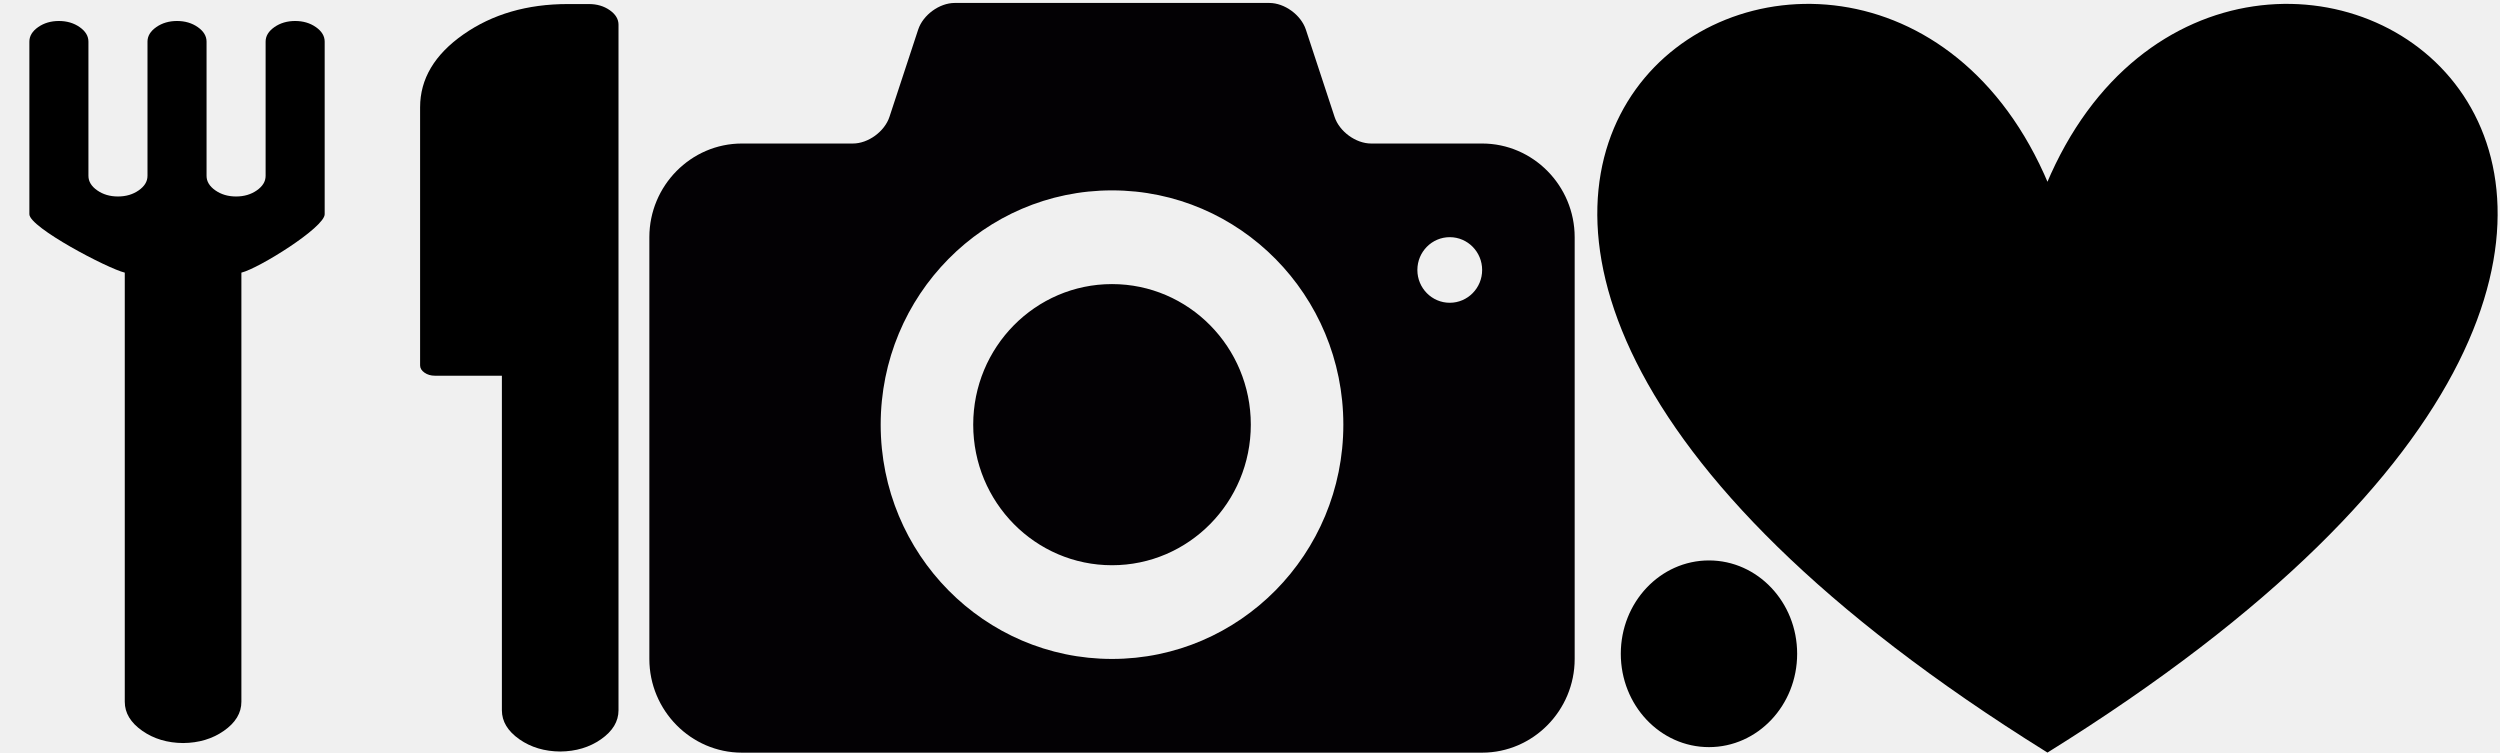
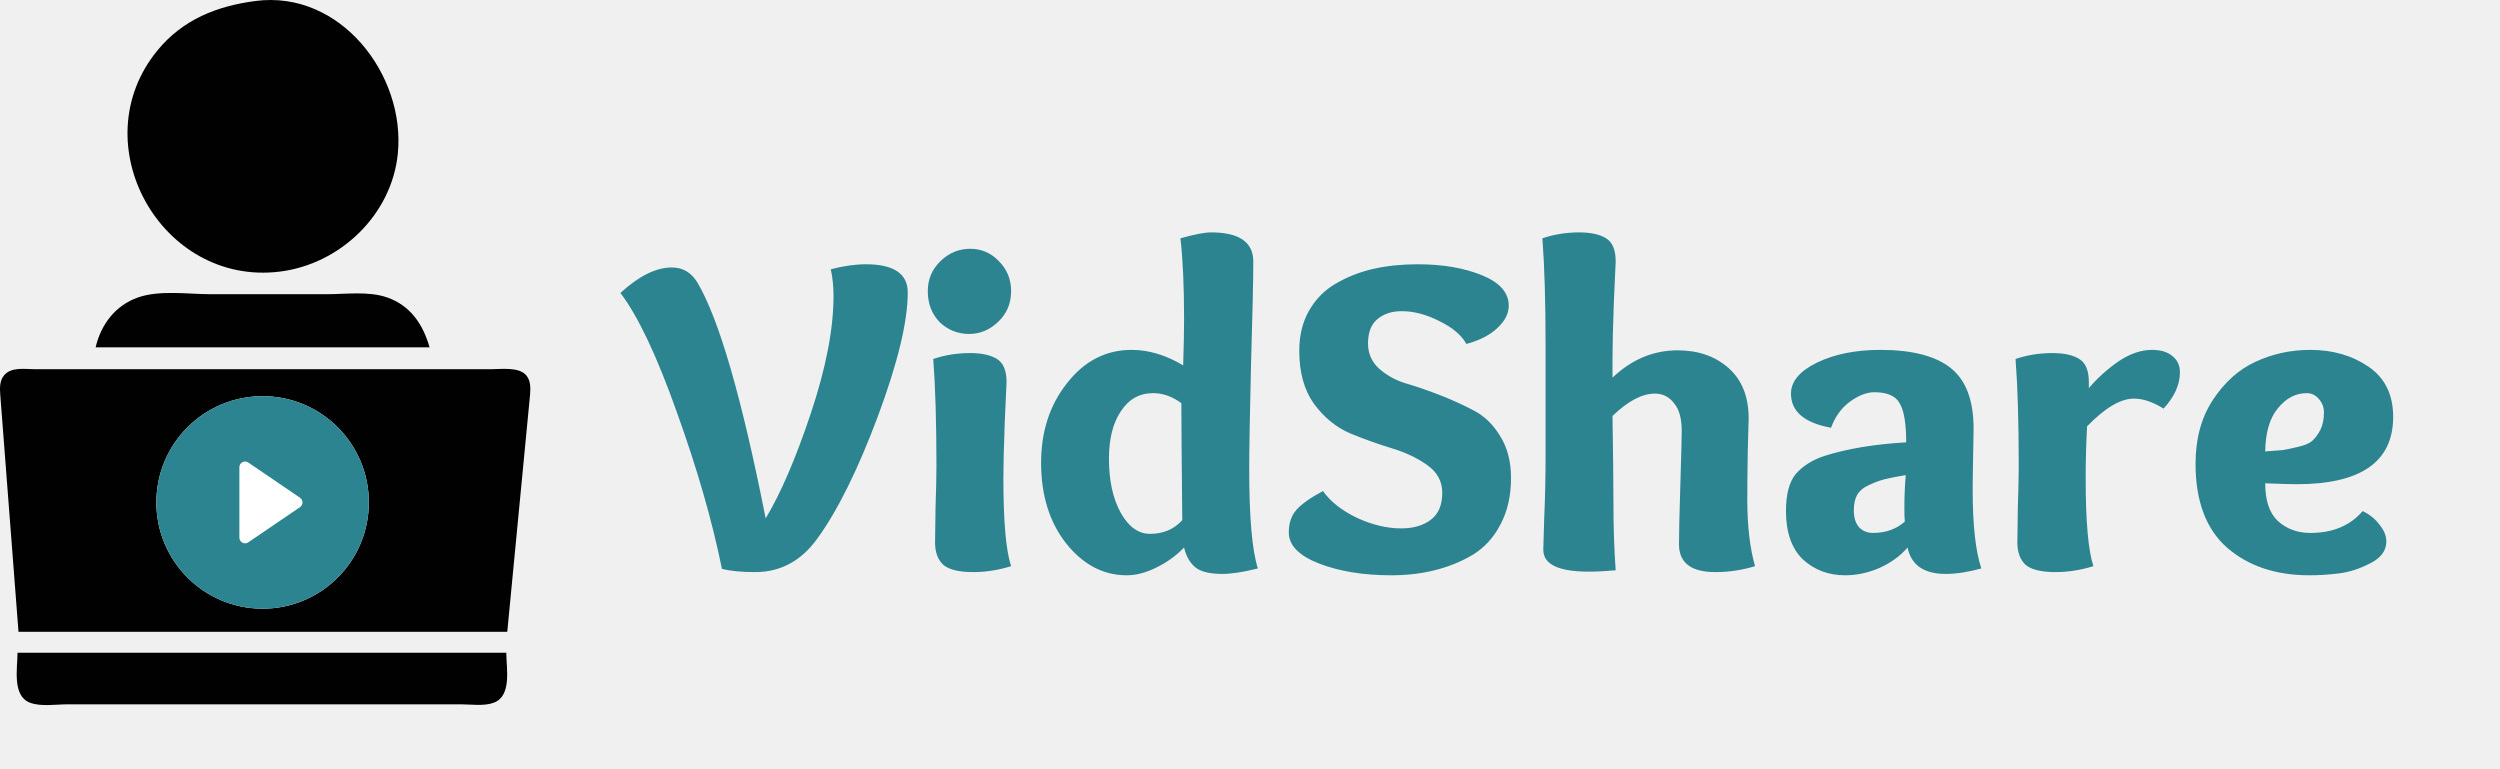
- <svg xmlns="http://www.w3.org/2000/svg" width="1694" height="510" style="vector-effect: non-scaling-stroke;" stroke="null">
-   <g stroke="null">
-     <rect stroke="null" fill="none" id="canvas_background" height="512" width="1696" y="-1" x="-1" />
-   </g>
-   <g stroke="null">
-     <g stroke="null" id="svg_1">
-       <g stroke="null" id="svg_2">
-         <path stroke="null" id="svg_3" fill="#030104" d="m753.5,192.5c-51.947,0 -94.05,42.659 -94.05,95.25c0,52.61 42.103,95.25 94.05,95.25c51.934,0 94.05,-42.64 94.05,-95.25c0,-52.591 -42.116,-95.25 -94.05,-95.25zm250.8,-95.25l-75.24,0c-10.346,0 -21.494,-8.128 -24.76,-18.072l-19.45,-59.112c-3.279,-9.938 -14.415,-18.066 -24.76,-18.066l-213.18,0c-10.346,0 -21.494,8.128 -24.76,18.072l-19.45,59.112c-3.279,9.938 -14.415,18.066 -24.76,18.066l-75.24,0c-34.485,0 -62.7,28.575 -62.7,63.5l0,285.75c0,34.925 28.215,63.5 62.7,63.5l501.6,0c34.485,0 62.7,-28.575 62.7,-63.5l0,-285.75c0,-34.925 -28.215,-63.5 -62.7,-63.5zm-250.8,349.25c-86.57,0 -156.75,-71.076 -156.75,-158.75c0,-87.668 70.18,-158.75 156.75,-158.75c86.557,0 156.75,71.082 156.75,158.75c0,87.674 -70.193,158.75 -156.75,158.75zm228.855,-241.344c-12.114,0 -21.945,-9.944 -21.945,-22.225c0,-12.268 9.831,-22.225 21.945,-22.225c12.126,0 21.945,9.957 21.945,22.225c0,12.281 -9.825,22.225 -21.945,22.225z" />
-       </g>
-     </g>
-     <g stroke="null" id="svg_4" />
-     <g stroke="null" id="svg_5" />
-     <g stroke="null" id="svg_6" />
-     <g stroke="null" id="svg_7" />
-     <g stroke="null" id="svg_8" />
-     <g stroke="null" id="svg_9" />
-     <g stroke="null" id="svg_10" />
-     <g stroke="null" id="svg_11" />
-     <g stroke="null" id="svg_12" />
-     <g stroke="null" id="svg_13" />
-     <g stroke="null" id="svg_14" />
-     <g stroke="null" id="svg_15" />
-     <g stroke="null" id="svg_16" />
-     <g stroke="null" id="svg_17" />
-     <g stroke="null" id="svg_18" />
-     <path stroke="#000" id="svg_20" d="m1387.368,125.042c125.456,-298.681 616.998,0 0,384.019c-616.998,-384.019 -125.456,-682.7 0,-384.019z" stroke-width="1.5" fill="#000000" />
-     <g stroke="null" id="svg_47">
-       <g stroke="null" transform="matrix(1.34108,0,0,0.937635,-17303.317,-5481.541) " id="svg_26">
-         <g stroke="null" id="svg_27">
-           <path stroke="null" id="svg_28" d="m12965.568,6043.164l0,310.136c0,8.086 2.95,15.08 8.862,20.986c5.808,5.809 12.681,8.732 20.6,8.824c7.914,-0.092 14.792,-3.016 20.606,-8.824c5.906,-5.906 8.855,-12.9 8.855,-20.986l0,-310.136c8.862,-3.103 42.081,-32.711 42.081,-42.204l0,-124.737c0,-4.033 -1.481,-7.534 -4.431,-10.49c-2.956,-2.95 -6.457,-4.431 -10.49,-4.431c-4.045,0 -7.54,1.481 -10.49,4.431c-2.956,2.962 -4.431,6.457 -4.431,10.49l0,96.99c0,4.045 -1.481,7.54 -4.431,10.49c-2.956,2.956 -6.451,4.425 -10.49,4.425c-4.045,0 -7.54,-1.469 -10.49,-4.425c-2.95,-2.95 -4.431,-6.451 -4.431,-10.49l0,-96.99c0,-4.033 -1.481,-7.534 -4.431,-10.49c-2.95,-2.95 -6.45,-4.431 -10.489,-4.431c-4.045,0 -7.54,1.481 -10.49,4.431c-2.956,2.962 -4.431,6.457 -4.431,10.49l0,96.99c0,4.045 -1.481,7.54 -4.431,10.49c-2.956,2.956 -6.451,4.425 -10.49,4.425c-4.045,0 -7.54,-1.469 -10.49,-4.425c-2.956,-2.95 -4.431,-6.451 -4.431,-10.49l0,-96.99c0,-4.033 -1.475,-7.534 -4.431,-10.49c-2.95,-2.95 -6.45,-4.431 -10.49,-4.431c-4.045,0 -7.54,1.481 -10.489,4.431c-2.95,2.962 -4.431,6.457 -4.431,10.49l0,124.732c0.003,9.491 39.342,39.1 48.204,42.209z" />
-           <path stroke="null" id="svg_29" d="m12995.409,6383.142c-0.129,0 -0.251,-0.037 -0.38,-0.037c-0.128,0 -0.245,0.037 -0.379,0.037l0.759,0z" />
-           <path stroke="null" id="svg_30" d="m13185.949,6389.263c-0.129,0 -0.25,-0.037 -0.379,-0.037s-0.252,0.037 -0.379,0.037l0.758,0z" />
-           <path stroke="null" id="svg_31" d="m13122.24,6117.65l33.869,0l0,241.771c0,8.084 2.949,15.08 8.855,20.984c5.812,5.809 12.686,8.734 20.605,8.826c7.912,-0.092 14.791,-3.018 20.605,-8.826c5.906,-5.904 8.861,-12.9 8.861,-20.984l0,-495.438c0,-4.033 -1.48,-7.534 -4.43,-10.49c-2.955,-2.95 -6.449,-4.431 -10.488,-4.431l-10.723,0c-20.52,0 -38.084,7.308 -52.693,21.916c-14.607,14.614 -21.914,32.179 -21.914,52.693l0,186.52c0,2.02 0.74,3.77 2.215,5.245c1.468,1.474 3.218,2.214 5.238,2.214z" />
-         </g>
-       </g>
-       <g stroke="null" transform="matrix(1.34108,0,0,0.937635,-17303.317,-5481.541) " id="svg_32" />
-       <g stroke="null" transform="matrix(1.34108,0,0,0.937635,-17303.317,-5481.541) " id="svg_33" />
-       <g stroke="null" transform="matrix(1.34108,0,0,0.937635,-17303.317,-5481.541) " id="svg_34" />
-       <g stroke="null" transform="matrix(1.34108,0,0,0.937635,-17303.317,-5481.541) " id="svg_35" />
-       <g stroke="null" transform="matrix(1.34108,0,0,0.937635,-17303.317,-5481.541) " id="svg_36" />
-       <g stroke="null" transform="matrix(1.34108,0,0,0.937635,-17303.317,-5481.541) " id="svg_37" />
-       <g stroke="null" transform="matrix(1.34108,0,0,0.937635,-17303.317,-5481.541) " id="svg_38" />
-       <g stroke="null" transform="matrix(1.34108,0,0,0.937635,-17303.317,-5481.541) " id="svg_39" />
-       <g stroke="null" transform="matrix(1.34108,0,0,0.937635,-17303.317,-5481.541) " id="svg_40" />
-       <g stroke="null" transform="matrix(1.34108,0,0,0.937635,-17303.317,-5481.541) " id="svg_41" />
-       <g stroke="null" transform="matrix(1.34108,0,0,0.937635,-17303.317,-5481.541) " id="svg_42" />
-       <g stroke="null" transform="matrix(1.34108,0,0,0.937635,-17303.317,-5481.541) " id="svg_43" />
-       <g stroke="null" transform="matrix(1.34108,0,0,0.937635,-17303.317,-5481.541) " id="svg_44" />
-       <g stroke="null" transform="matrix(1.34108,0,0,0.937635,-17303.317,-5481.541) " id="svg_45" />
-       <g stroke="null" transform="matrix(1.34108,0,0,0.937635,-17303.317,-5481.541) " id="svg_46" />
-     </g>
-     <ellipse stroke="#000" ry="62.5" rx="59" id="svg_48" cy="443" cx="1158" stroke-opacity="null" stroke-width="1.5" fill="#000000" />
-   </g>
+ <svg xmlns="http://www.w3.org/2000/svg" width="1647" height="506" viewBox="0 0 1647 506" fill="none">
+   <path d="M63 228.831H283C278.73 213.791 270.423 201.27 255 195.932C242.752 191.693 227.779 193.831 215 193.831H139C123.931 193.831 105.41 190.944 91 195.932C76.046 201.108 66.484 213.772 63 228.831Z" fill="#010101" />
+   <path d="M69 218L70 219L69 218ZM276 218L277 219L276 218Z" fill="#646464" />
+   <path d="M68 219L69 220L68 219Z" fill="#A1A1A1" />
+   <path d="M68 220L69 221L68 220ZM277 220L278 221L277 220Z" fill="#303030" />
+   <path d="M67 221L68 222L67 221ZM278 221L279 222L278 221Z" fill="#A1A1A1" />
+   <path d="M67 222L68 223L67 222ZM278 222L279 223L278 222Z" fill="#303030" />
+   <path d="M66 223L67 224L66 223ZM279 223L280 224L279 223Z" fill="#A1A1A1" />
+   <path d="M279 224L280 225L279 224Z" fill="#303030" />
+   <path d="M65 225L66 226L65 225ZM280 225L281 226L280 225Z" fill="#A1A1A1" />
+   <path d="M65 226L66 227L65 226ZM280 226L281 227L280 226Z" fill="#303030" />
+   <path d="M64 227L65 228L64 227Z" fill="#A1A1A1" />
+   <path d="M64 228L65 229L64 228Z" fill="#646464" />
+   <path d="M281 228L282 229L281 228Z" fill="#A1A1A1" />
+   <path d="M64 229L65 230L64 229ZM281 229L282 230L281 229Z" fill="#303030" />
+   <path d="M63 230L64 231L63 230Z" fill="#A1A1A1" />
+   <path d="M63 231L64 232L63 231Z" fill="#646464" />
+   <path d="M282 231L283 232L282 231Z" fill="#A1A1A1" />
+   <path d="M63 232L64 233L63 232Z" fill="#303030" />
+   <path d="M282 232L283 233L282 232Z" fill="#646464" />
+   <path d="M282 233L283 234L282 233Z" fill="#303030" />
+   <path d="M12.186 416.243H334.186L349.188 260.243C349.528 255.85 349.738 250.99 346.758 247.352C341.968 241.5 329.898 243.243 323.186 243.243H299.186H275.186H76.186H23.186C16.481 243.243 7.404 241.502 2.619 247.352C-0.358 250.992 -0.151 255.85 0.186 260.243C12.186 416.243 12.186 416.243 12.186 416.243Z" fill="#010101" />
+   <path d="M11.541 430C11.541 439.936 7.891 458.225 19.546 462.852C26.762 465.717 36.895 464 44.541 464H97.541H256.541H303.541C310.377 464 319.071 465.401 325.54 462.852C337.35 458.198 333.541 440.116 333.541 430H11.541Z" fill="#010101" />
+   <path d="M168.257 0.656C142.885 3.996 120.463 12.817 103.722 33.232C53.529 94.441 105.973 188.56 184.257 178.946C223.96 174.07 258.045 141.647 262.086 101.232C267.265 49.437 224.304 -6.721 168.257 0.656Z" fill="#010101" />
+   <path d="M547.323 177.4C555.723 175.2 563.423 174.1 570.423 174.1C588.823 174.1 598.023 180.3 598.023 192.7C598.023 211.9 591.423 239.2 578.223 274.6C565.023 309.8 551.723 336.6 538.323 355C527.723 369.6 514.123 376.9 497.523 376.9C488.723 376.9 481.423 376.2 475.623 374.8C469.223 343.2 459.323 308.8 445.923 271.6C432.723 234.4 420.323 208.2 408.723 193C420.923 181.8 432.223 176.2 442.623 176.2C449.823 176.2 455.423 179.5 459.423 186.1C473.623 209.9 488.623 261.7 504.423 341.5C514.223 325.3 524.123 302.3 534.123 272.5C544.123 242.5 549.123 216.7 549.123 195.1C549.123 188.7 548.523 182.8 547.323 177.4ZM638.523 220C630.923 220 624.423 217.4 619.023 212.2C613.823 206.8 611.223 200 611.223 191.8C611.223 184 614.023 177.4 619.623 172C625.223 166.6 631.723 163.9 639.123 163.9C646.523 163.9 652.823 166.6 658.023 172C663.423 177.4 666.123 184 666.123 191.8C666.123 199.8 663.323 206.5 657.723 211.9C652.123 217.3 645.723 220 638.523 220ZM639.123 232.6C646.723 232.6 652.623 233.9 656.823 236.5C661.023 239.1 663.123 244.2 663.123 251.8C663.123 253 662.723 261.8 661.923 278.2C661.323 294.6 661.023 306.9 661.023 315.1C661.023 343.5 662.723 362.8 666.123 373C657.723 375.6 649.423 376.9 641.223 376.9C631.823 376.9 625.223 375.3 621.423 372.1C617.823 368.7 616.023 363.8 616.023 357.4C616.023 354.2 616.123 346.7 616.323 334.9C616.723 323.1 616.923 313.7 616.923 306.7C616.923 278.1 616.223 254.7 614.823 236.5C622.423 233.9 630.523 232.6 639.123 232.6ZM685.874 304.9C685.874 284.3 691.574 266.8 702.974 252.4C714.374 237.8 728.574 230.5 745.574 230.5C756.774 230.5 768.074 233.9 779.474 240.7C779.874 227.9 780.074 217.8 780.074 210.4C780.074 188.6 779.274 170.8 777.674 157C786.874 154.4 793.574 153.1 797.774 153.1C816.374 153.1 825.674 159.5 825.674 172.3C825.674 184.1 825.174 206.8 824.174 240.4C823.374 274 822.974 296.9 822.974 309.1C822.974 340.7 824.874 362.5 828.674 374.5C819.074 376.9 811.274 378.1 805.274 378.1C796.874 378.1 790.874 376.6 787.274 373.6C783.674 370.4 781.274 366.1 780.074 360.7C774.874 366.1 768.774 370.5 761.774 373.9C754.974 377.3 748.474 379 742.274 379C726.874 379 713.574 372 702.374 358C691.374 344 685.874 326.3 685.874 304.9ZM778.274 265.6C772.274 261.2 766.074 259 759.674 259C750.674 259 743.574 263 738.374 271C733.174 278.8 730.574 289.2 730.574 302.2C730.574 316.6 733.174 328.5 738.374 337.9C743.574 347.1 749.974 351.7 757.574 351.7C766.374 351.7 773.474 348.7 778.874 342.7C778.474 301.5 778.274 275.8 778.274 265.6ZM966.057 226.6C962.857 220.8 956.957 215.8 948.357 211.6C939.757 207.2 931.457 205 923.457 205C916.857 205 911.457 206.8 907.257 210.4C903.257 213.8 901.257 219.1 901.257 226.3C901.257 232.7 903.557 238.1 908.157 242.5C912.957 246.9 918.757 250.2 925.557 252.4C932.557 254.4 940.157 257 948.357 260.2C956.557 263.4 964.057 266.8 970.857 270.4C977.857 274 983.657 279.6 988.257 287.2C993.057 294.8 995.457 304 995.457 314.8C995.457 326.6 993.157 336.8 988.557 345.4C984.157 354 978.057 360.7 970.257 365.5C962.457 370.1 954.057 373.5 945.057 375.7C936.257 377.9 926.757 379 916.557 379C898.157 379 882.257 376.4 868.857 371.2C855.657 366 849.057 359.2 849.057 350.8C849.057 344.6 850.757 339.6 854.157 335.8C857.557 332 863.357 327.9 871.557 323.5C876.557 330.5 884.057 336.4 894.057 341.2C904.057 345.8 913.757 348.1 923.157 348.1C931.157 348.1 937.657 346.2 942.657 342.4C947.657 338.6 950.157 332.7 950.157 324.7C950.157 317.1 946.857 311 940.257 306.4C933.857 301.8 926.057 298.1 916.857 295.3C907.657 292.5 898.457 289.2 889.257 285.4C880.057 281.4 872.157 274.9 865.557 265.9C859.157 256.9 855.957 245.3 855.957 231.1C855.957 220.9 858.157 212 862.557 204.4C866.957 196.8 872.857 190.9 880.257 186.7C887.857 182.3 896.057 179.1 904.857 177.1C913.857 175.1 923.557 174.1 933.957 174.1C950.357 174.1 964.457 176.5 976.257 181.3C988.057 186.1 993.957 192.8 993.957 201.4C993.957 206.6 991.457 211.5 986.457 216.1C981.657 220.7 974.857 224.2 966.057 226.6ZM1040.42 153.1C1048.02 153.1 1053.92 154.4 1058.12 157C1062.32 159.6 1064.42 164.7 1064.42 172.3C1064.42 173.5 1064.02 182.3 1063.22 198.7C1062.62 215.1 1062.32 227.4 1062.32 235.6V248.8C1074.92 236.8 1089.22 230.8 1105.22 230.8C1118.82 230.8 1130.02 234.7 1138.82 242.5C1147.62 250.3 1152.02 261.4 1152.02 275.8C1152.02 276.2 1151.82 283.4 1151.42 297.4C1151.22 311.4 1151.12 322 1151.12 329.2C1151.12 346.4 1152.82 361 1156.22 373C1147.62 375.6 1138.92 376.9 1130.12 376.9C1114.12 376.9 1106.12 370.8 1106.12 358.6C1106.12 351.4 1106.42 338.2 1107.02 319C1107.62 299.6 1107.92 287.9 1107.92 283.9C1107.92 275.7 1106.22 269.6 1102.82 265.6C1099.62 261.4 1095.42 259.3 1090.22 259.3C1081.82 259.3 1072.52 264.2 1062.32 274C1062.72 299.6 1062.92 318.1 1062.92 329.5C1062.92 347.1 1063.42 362.5 1064.42 375.7C1057.82 376.3 1051.92 376.6 1046.72 376.6C1026.72 376.6 1016.72 371.8 1016.72 362.2C1016.72 361.4 1016.92 354.5 1017.32 341.5C1017.92 328.3 1018.22 314.6 1018.22 300.4V227.2C1018.22 198.6 1017.52 175.2 1016.12 157C1023.72 154.4 1031.82 153.1 1040.42 153.1ZM1206.3 281.8C1188.7 278.6 1179.9 271.1 1179.9 259.3C1179.9 251.3 1185.6 244.5 1197 238.9C1208.6 233.3 1222.5 230.5 1238.7 230.5C1259.7 230.5 1275.2 234.5 1285.2 242.5C1295.2 250.5 1300.2 263.8 1300.2 282.4C1300.2 284 1300.1 289.9 1299.9 300.1C1299.7 310.3 1299.6 317.9 1299.6 322.9C1299.6 345.9 1301.5 363.1 1305.3 374.5C1296.5 376.9 1288.7 378.1 1281.9 378.1C1267.5 378.1 1259.1 372.3 1256.7 360.7C1251.9 366.3 1245.7 370.8 1238.1 374.2C1230.7 377.4 1223.2 379 1215.6 379C1204.6 379 1195.3 375.5 1187.7 368.5C1180.3 361.3 1176.6 350.7 1176.6 336.7C1176.6 325.5 1178.8 317.3 1183.2 312.1C1187.8 306.9 1194 303 1201.8 300.4C1217 295.6 1235 292.6 1255.8 291.4C1255.8 279.2 1254.4 270.7 1251.6 265.9C1249 260.9 1243.4 258.4 1234.8 258.4C1229.8 258.4 1224.4 260.5 1218.6 264.7C1213 268.9 1208.9 274.6 1206.3 281.8ZM1255.5 313C1249.5 314 1244.9 314.9 1241.7 315.7C1238.5 316.5 1235 317.8 1231.2 319.6C1227.6 321.2 1225 323.4 1223.4 326.2C1222 328.8 1221.3 332.1 1221.3 336.1C1221.3 341.1 1222.5 344.9 1224.9 347.5C1227.3 349.9 1230.3 351.1 1233.9 351.1C1242.3 351.1 1249.3 348.6 1254.9 343.6C1254.7 341.8 1254.6 338.8 1254.6 334.6C1254.6 327.4 1254.9 320.2 1255.5 313ZM1352.14 232.6C1359.74 232.6 1365.64 233.9 1369.84 236.5C1374.04 239.1 1376.14 244.2 1376.14 251.8V255.7C1381.54 249.3 1387.94 243.5 1395.34 238.3C1402.94 233.1 1410.44 230.5 1417.84 230.5C1423.64 230.5 1428.14 231.9 1431.34 234.7C1434.54 237.3 1436.14 240.8 1436.14 245.2C1436.14 253.4 1432.54 261.4 1425.34 269.2C1418.34 264.8 1411.84 262.6 1405.84 262.6C1397.04 262.6 1386.74 268.7 1374.94 280.9C1374.34 292.7 1374.04 304.1 1374.04 315.1C1374.04 343.5 1375.74 362.8 1379.14 373C1370.74 375.6 1362.44 376.9 1354.24 376.9C1344.84 376.9 1338.24 375.3 1334.44 372.1C1330.84 368.7 1329.04 363.8 1329.04 357.4C1329.04 354.2 1329.14 346.7 1329.34 334.9C1329.74 323.1 1329.94 313.7 1329.94 306.7C1329.94 278.1 1329.24 254.7 1327.84 236.5C1335.44 233.9 1343.54 232.6 1352.14 232.6ZM1522.02 230.5C1536.82 230.5 1549.62 234.2 1560.42 241.6C1571.22 249 1576.62 260 1576.62 274.6C1576.62 304.2 1555.42 319 1513.02 319C1509.22 319 1502.32 318.8 1492.32 318.4C1492.32 329.8 1495.12 338.1 1500.72 343.3C1506.52 348.5 1513.62 351.1 1522.02 351.1C1536.82 351.1 1548.32 346.3 1556.52 336.7C1561.12 338.9 1564.82 341.9 1567.62 345.7C1570.62 349.3 1572.12 353 1572.12 356.8C1572.12 362.8 1568.52 367.6 1561.32 371.2C1554.32 374.8 1547.42 377 1540.62 377.8C1534.02 378.6 1527.62 379 1521.42 379C1499.42 379 1481.42 373 1467.42 361C1453.42 348.8 1446.42 330.3 1446.42 305.5C1446.42 289.1 1450.22 275.1 1457.82 263.5C1465.62 251.7 1475.02 243.3 1486.02 238.3C1497.22 233.1 1509.22 230.5 1522.02 230.5ZM1519.62 259C1512.42 259 1506.12 262.3 1500.72 268.9C1495.32 275.3 1492.52 284.8 1492.32 297.4C1497.92 297 1501.82 296.7 1504.02 296.5C1506.42 296.1 1509.72 295.4 1513.92 294.4C1518.32 293.4 1521.42 292.1 1523.22 290.5C1525.22 288.7 1527.02 286.3 1528.62 283.3C1530.22 280.1 1531.02 276.2 1531.02 271.6C1531.02 268.4 1529.92 265.5 1527.72 262.9C1525.52 260.3 1522.82 259 1519.62 259Z" fill="#2B8490" />
+   <circle cx="173" cy="331" r="70" fill="white" />
+   <path d="M173 261C134.34 261 103 292.34 103 331C103 369.66 134.34 401 173 401C211.66 401 243 369.66 243 331C243 292.34 211.66 261 173 261ZM197.642 334.096L163.553 357.303C162.406 358.083 160.921 358.166 159.694 357.517C158.467 356.868 157.7 355.594 157.7 354.206V307.794C157.7 306.406 158.467 305.132 159.694 304.483C160.921 303.834 162.406 303.916 163.553 304.697L197.642 327.904C198.667 328.601 199.28 329.76 199.28 331C199.28 332.24 198.667 333.399 197.642 334.096Z" fill="#2B8490" />
</svg>
